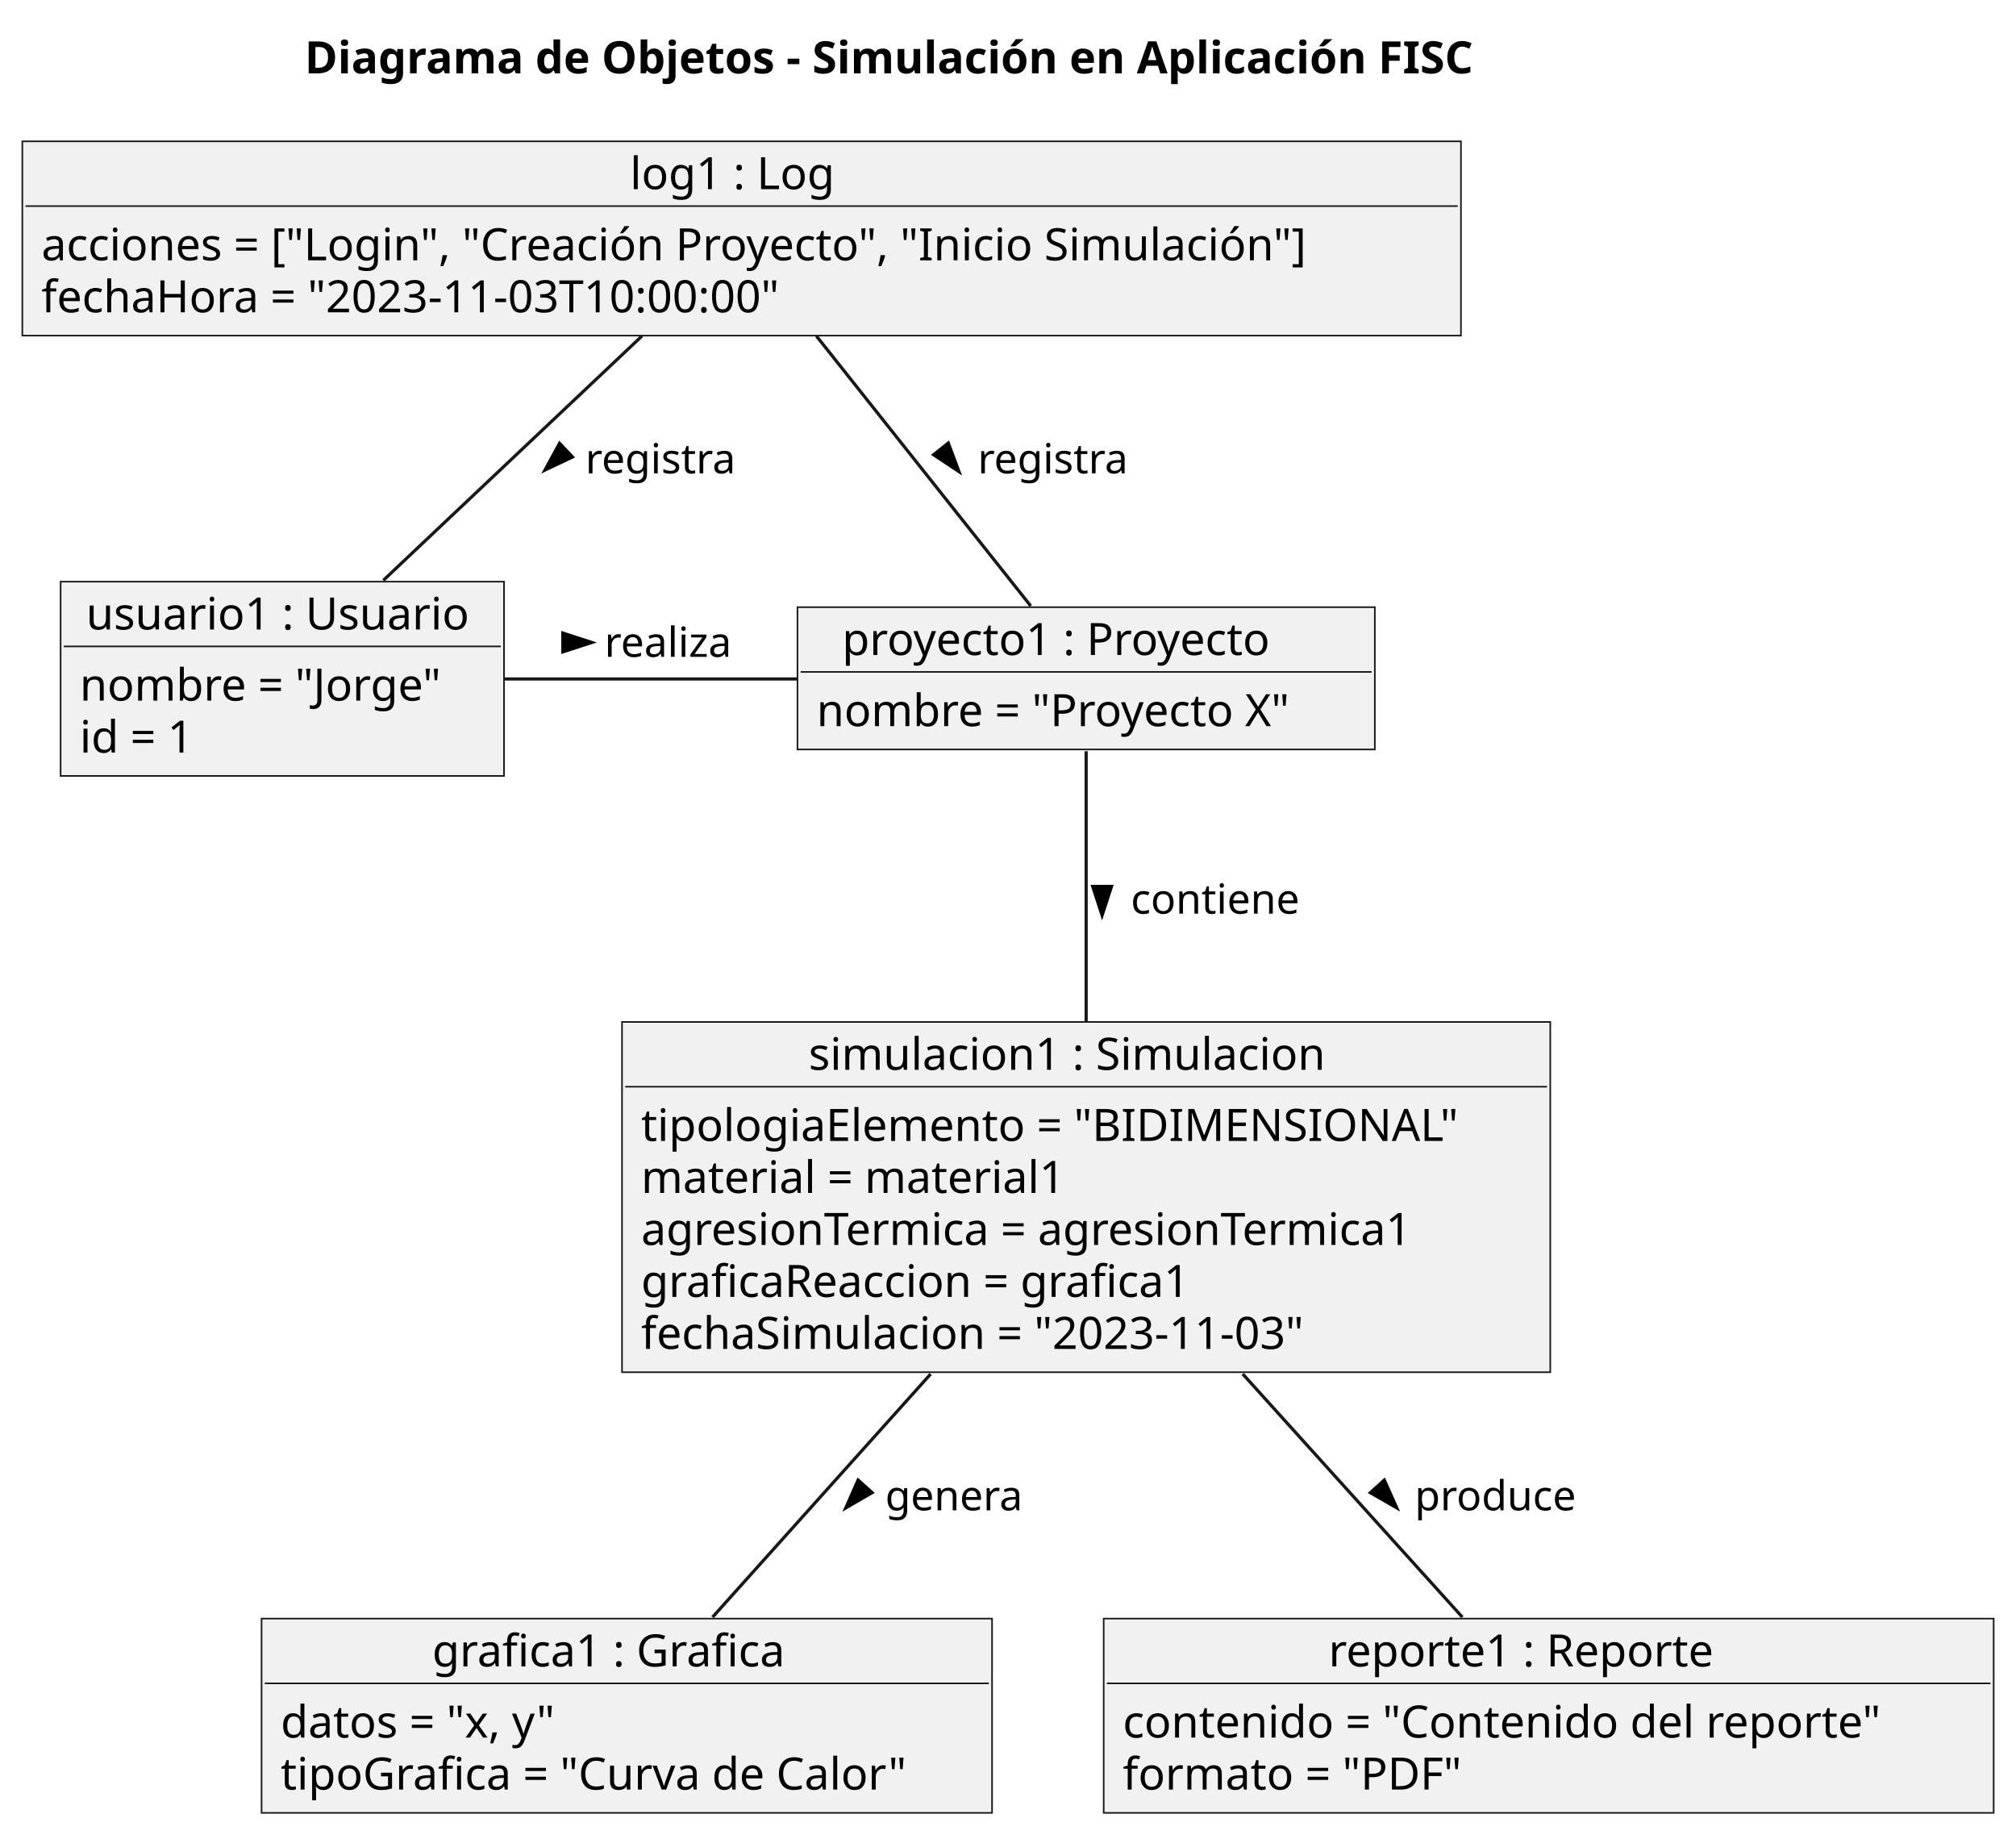
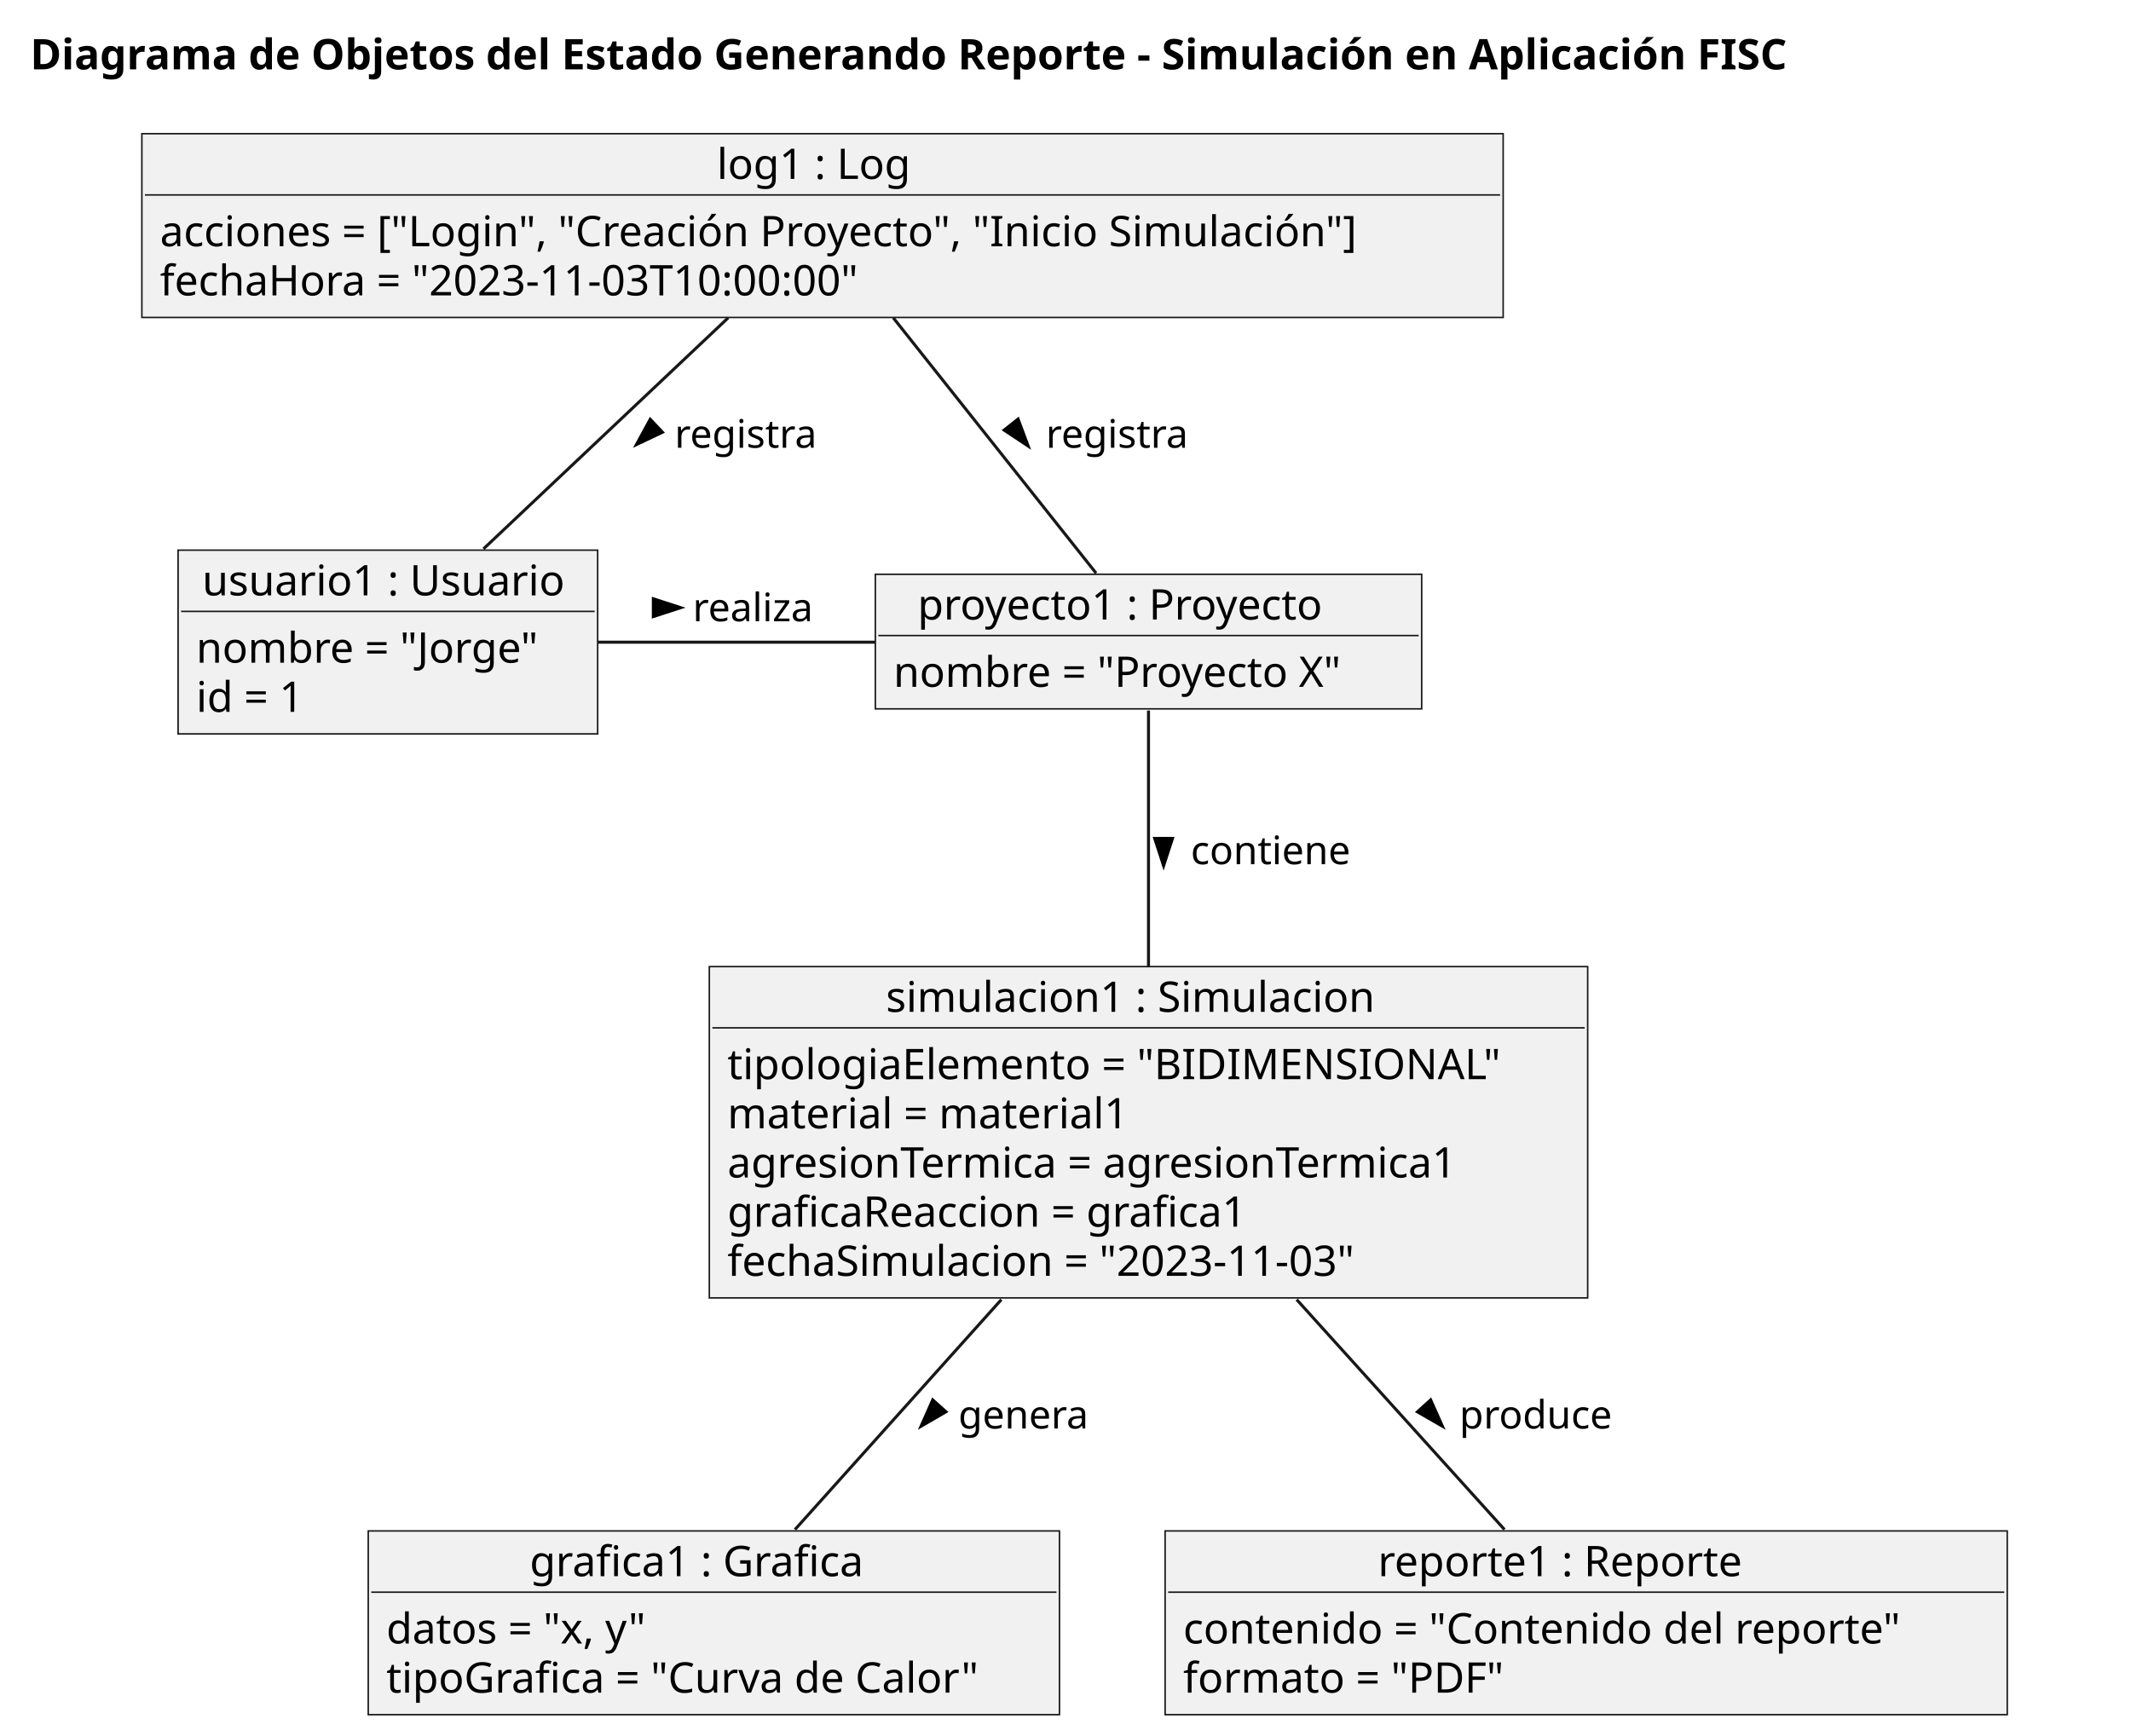
- <svg xmlns="http://www.w3.org/2000/svg" contentStyleType="text/css" height="575px" preserveAspectRatio="none" style="width:632px;height:575px;background:#FFFFFF;" version="1.1" viewBox="0 0 632 575" width="632px" zoomAndPan="magnify">
+ <svg xmlns="http://www.w3.org/2000/svg" contentStyleType="text/css" height="575px" preserveAspectRatio="none" style="width:706px;height:575px;background:#FFFFFF;" version="1.1" viewBox="0 0 706 575" width="706px" zoomAndPan="magnify">
  <defs />
  <g>
-     <text fill="#000000" font-family="sans-serif" font-size="14" font-weight="bold" lengthAdjust="spacing" textLength="427" x="95.5" y="22.995">Diagrama de Objetos - Simulación en Aplicación FISC</text>
+     <text fill="#000000" font-family="sans-serif" font-size="14" font-weight="bold" lengthAdjust="spacing" textLength="678" x="10" y="22.995">Diagrama de Objetos del Estado Generando Reporte - Simulación en Aplicación FISC</text>
    <g id="elem_usuario1">
-       <rect fill="#F1F1F1" height="60.891" style="stroke:#181818;stroke-width:0.5;" width="139" x="19" y="182.297" />
-       <text fill="#000000" font-family="sans-serif" font-size="14" lengthAdjust="spacing" textLength="123" x="27" y="197.292">usuario1 : Usuario</text>
-       <line style="stroke:#181818;stroke-width:0.5;" x1="20" x2="157" y1="202.594" y2="202.594" />
-       <text fill="#000000" font-family="sans-serif" font-size="14" lengthAdjust="spacing" textLength="127" x="25" y="219.589">nombre = "Jorge"</text>
-       <text fill="#000000" font-family="sans-serif" font-size="14" lengthAdjust="spacing" textLength="41" x="25" y="235.886">id = 1</text>
+       <rect fill="#F1F1F1" height="60.891" style="stroke:#181818;stroke-width:0.5;" width="139" x="59" y="182.297" />
+       <text fill="#000000" font-family="sans-serif" font-size="14" lengthAdjust="spacing" textLength="123" x="67" y="197.292">usuario1 : Usuario</text>
+       <line style="stroke:#181818;stroke-width:0.5;" x1="60" x2="197" y1="202.594" y2="202.594" />
+       <text fill="#000000" font-family="sans-serif" font-size="14" lengthAdjust="spacing" textLength="127" x="65" y="219.589">nombre = "Jorge"</text>
+       <text fill="#000000" font-family="sans-serif" font-size="14" lengthAdjust="spacing" textLength="41" x="65" y="235.886">id = 1</text>
    </g>
    <g id="elem_proyecto1">
-       <rect fill="#F1F1F1" height="44.594" style="stroke:#181818;stroke-width:0.5;" width="181" x="250" y="190.297" />
-       <text fill="#000000" font-family="sans-serif" font-size="14" lengthAdjust="spacing" textLength="153" x="264" y="205.292">proyecto1 : Proyecto</text>
-       <line style="stroke:#181818;stroke-width:0.5;" x1="251" x2="430" y1="210.594" y2="210.594" />
-       <text fill="#000000" font-family="sans-serif" font-size="14" lengthAdjust="spacing" textLength="169" x="256" y="227.589">nombre = "Proyecto X"</text>
+       <rect fill="#F1F1F1" height="44.594" style="stroke:#181818;stroke-width:0.5;" width="181" x="290" y="190.297" />
+       <text fill="#000000" font-family="sans-serif" font-size="14" lengthAdjust="spacing" textLength="153" x="304" y="205.292">proyecto1 : Proyecto</text>
+       <line style="stroke:#181818;stroke-width:0.5;" x1="291" x2="470" y1="210.594" y2="210.594" />
+       <text fill="#000000" font-family="sans-serif" font-size="14" lengthAdjust="spacing" textLength="169" x="296" y="227.589">nombre = "Proyecto X"</text>
    </g>
    <g id="elem_simulacion1">
-       <rect fill="#F1F1F1" height="109.781" style="stroke:#181818;stroke-width:0.5;" width="291" x="195" y="320.297" />
-       <text fill="#000000" font-family="sans-serif" font-size="14" lengthAdjust="spacing" textLength="174" x="253.5" y="335.292">simulacion1 : Simulacion</text>
-       <line style="stroke:#181818;stroke-width:0.5;" x1="196" x2="485" y1="340.594" y2="340.594" />
-       <text fill="#000000" font-family="sans-serif" font-size="14" lengthAdjust="spacing" textLength="279" x="201" y="357.589">tipologiaElemento = "BIDIMENSIONAL"</text>
-       <text fill="#000000" font-family="sans-serif" font-size="14" lengthAdjust="spacing" textLength="148" x="201" y="373.886">material = material1</text>
-       <text fill="#000000" font-family="sans-serif" font-size="14" lengthAdjust="spacing" textLength="266" x="201" y="390.183">agresionTermica = agresionTermica1</text>
-       <text fill="#000000" font-family="sans-serif" font-size="14" lengthAdjust="spacing" textLength="191" x="201" y="406.479">graficaReaccion = grafica1</text>
-       <text fill="#000000" font-family="sans-serif" font-size="14" lengthAdjust="spacing" textLength="232" x="201" y="422.776">fechaSimulacion = "2023-11-03"</text>
+       <rect fill="#F1F1F1" height="109.781" style="stroke:#181818;stroke-width:0.5;" width="291" x="235" y="320.297" />
+       <text fill="#000000" font-family="sans-serif" font-size="14" lengthAdjust="spacing" textLength="174" x="293.5" y="335.292">simulacion1 : Simulacion</text>
+       <line style="stroke:#181818;stroke-width:0.5;" x1="236" x2="525" y1="340.594" y2="340.594" />
+       <text fill="#000000" font-family="sans-serif" font-size="14" lengthAdjust="spacing" textLength="279" x="241" y="357.589">tipologiaElemento = "BIDIMENSIONAL"</text>
+       <text fill="#000000" font-family="sans-serif" font-size="14" lengthAdjust="spacing" textLength="148" x="241" y="373.886">material = material1</text>
+       <text fill="#000000" font-family="sans-serif" font-size="14" lengthAdjust="spacing" textLength="266" x="241" y="390.183">agresionTermica = agresionTermica1</text>
+       <text fill="#000000" font-family="sans-serif" font-size="14" lengthAdjust="spacing" textLength="191" x="241" y="406.479">graficaReaccion = grafica1</text>
+       <text fill="#000000" font-family="sans-serif" font-size="14" lengthAdjust="spacing" textLength="232" x="241" y="422.776">fechaSimulacion = "2023-11-03"</text>
    </g>
    <g id="elem_grafica1">
-       <rect fill="#F1F1F1" height="60.891" style="stroke:#181818;stroke-width:0.5;" width="229" x="82" y="507.297" />
-       <text fill="#000000" font-family="sans-serif" font-size="14" lengthAdjust="spacing" textLength="122" x="135.5" y="522.292">grafica1 : Grafica</text>
-       <line style="stroke:#181818;stroke-width:0.5;" x1="83" x2="310" y1="527.594" y2="527.594" />
-       <text fill="#000000" font-family="sans-serif" font-size="14" lengthAdjust="spacing" textLength="97" x="88" y="544.589">datos = "x, y"</text>
-       <text fill="#000000" font-family="sans-serif" font-size="14" lengthAdjust="spacing" textLength="217" x="88" y="560.886">tipoGrafica = "Curva de Calor"</text>
+       <rect fill="#F1F1F1" height="60.891" style="stroke:#181818;stroke-width:0.5;" width="229" x="122" y="507.297" />
+       <text fill="#000000" font-family="sans-serif" font-size="14" lengthAdjust="spacing" textLength="122" x="175.5" y="522.292">grafica1 : Grafica</text>
+       <line style="stroke:#181818;stroke-width:0.5;" x1="123" x2="350" y1="527.594" y2="527.594" />
+       <text fill="#000000" font-family="sans-serif" font-size="14" lengthAdjust="spacing" textLength="97" x="128" y="544.589">datos = "x, y"</text>
+       <text fill="#000000" font-family="sans-serif" font-size="14" lengthAdjust="spacing" textLength="217" x="128" y="560.886">tipoGrafica = "Curva de Calor"</text>
    </g>
    <g id="elem_log1">
-       <rect fill="#F1F1F1" height="60.891" style="stroke:#181818;stroke-width:0.5;" width="451" x="7" y="44.297" />
-       <text fill="#000000" font-family="sans-serif" font-size="14" lengthAdjust="spacing" textLength="70" x="197.5" y="59.292">log1 : Log</text>
-       <line style="stroke:#181818;stroke-width:0.5;" x1="8" x2="457" y1="64.594" y2="64.594" />
-       <text fill="#000000" font-family="sans-serif" font-size="14" lengthAdjust="spacing" textLength="439" x="13" y="81.589">acciones = ["Login", "Creación Proyecto", "Inicio Simulación"]</text>
-       <text fill="#000000" font-family="sans-serif" font-size="14" lengthAdjust="spacing" textLength="261" x="13" y="97.886">fechaHora = "2023-11-03T10:00:00"</text>
+       <rect fill="#F1F1F1" height="60.891" style="stroke:#181818;stroke-width:0.5;" width="451" x="47" y="44.297" />
+       <text fill="#000000" font-family="sans-serif" font-size="14" lengthAdjust="spacing" textLength="70" x="237.5" y="59.292">log1 : Log</text>
+       <line style="stroke:#181818;stroke-width:0.5;" x1="48" x2="497" y1="64.594" y2="64.594" />
+       <text fill="#000000" font-family="sans-serif" font-size="14" lengthAdjust="spacing" textLength="439" x="53" y="81.589">acciones = ["Login", "Creación Proyecto", "Inicio Simulación"]</text>
+       <text fill="#000000" font-family="sans-serif" font-size="14" lengthAdjust="spacing" textLength="261" x="53" y="97.886">fechaHora = "2023-11-03T10:00:00"</text>
    </g>
    <g id="elem_reporte1">
-       <rect fill="#F1F1F1" height="60.891" style="stroke:#181818;stroke-width:0.5;" width="279" x="346" y="507.297" />
-       <text fill="#000000" font-family="sans-serif" font-size="14" lengthAdjust="spacing" textLength="138" x="416.5" y="522.292">reporte1 : Reporte</text>
-       <line style="stroke:#181818;stroke-width:0.5;" x1="347" x2="624" y1="527.594" y2="527.594" />
-       <text fill="#000000" font-family="sans-serif" font-size="14" lengthAdjust="spacing" textLength="267" x="352" y="544.589">contenido = "Contenido del reporte"</text>
-       <text fill="#000000" font-family="sans-serif" font-size="14" lengthAdjust="spacing" textLength="120" x="352" y="560.886">formato = "PDF"</text>
+       <rect fill="#F1F1F1" height="60.891" style="stroke:#181818;stroke-width:0.5;" width="279" x="386" y="507.297" />
+       <text fill="#000000" font-family="sans-serif" font-size="14" lengthAdjust="spacing" textLength="138" x="456.5" y="522.292">reporte1 : Reporte</text>
+       <line style="stroke:#181818;stroke-width:0.5;" x1="387" x2="664" y1="527.594" y2="527.594" />
+       <text fill="#000000" font-family="sans-serif" font-size="14" lengthAdjust="spacing" textLength="267" x="392" y="544.589">contenido = "Contenido del reporte"</text>
+       <text fill="#000000" font-family="sans-serif" font-size="14" lengthAdjust="spacing" textLength="120" x="392" y="560.886">formato = "PDF"</text>
    </g>
    <g id="link_usuario1_proyecto1">
-       <path codeLine="35" d="M158.027,212.797 C186.436,212.797 219.673,212.797 249.941,212.797 " fill="none" id="usuario1-proyecto1" style="stroke:#181818;stroke-width:1.0;" />
-       <polygon fill="#000000" points="185.5,201.363,176.455,198.424,176.455,204.302,185.5,201.363" style="stroke:#000000;stroke-width:1.0;" />
-       <text fill="#000000" font-family="sans-serif" font-size="13" lengthAdjust="spacing" textLength="42" x="189.5" y="205.864">realiza</text>
+       <path codeLine="35" d="M198.027,212.797 C226.436,212.797 259.673,212.797 289.941,212.797 " fill="none" id="usuario1-proyecto1" style="stroke:#181818;stroke-width:1.0;" />
+       <polygon fill="#000000" points="225.5,201.363,216.455,198.424,216.455,204.302,225.5,201.363" style="stroke:#000000;stroke-width:1.0;" />
+       <text fill="#000000" font-family="sans-serif" font-size="13" lengthAdjust="spacing" textLength="42" x="229.5" y="205.864">realiza</text>
    </g>
    <g id="link_proyecto1_simulacion1">
-       <path codeLine="36" d="M340.5,235.443 C340.5,257.091 340.5,291.249 340.5,320.268 " fill="none" id="proyecto1-simulacion1" style="stroke:#181818;stroke-width:1.0;" />
-       <polygon fill="#000000" points="345.5,286.863,348.439,277.818,342.561,277.818,345.5,286.863" style="stroke:#000000;stroke-width:1.0;" />
-       <text fill="#000000" font-family="sans-serif" font-size="13" lengthAdjust="spacing" textLength="55" x="354.5" y="286.364">contiene</text>
+       <path codeLine="36" d="M380.5,235.443 C380.5,257.091 380.5,291.249 380.5,320.268 " fill="none" id="proyecto1-simulacion1" style="stroke:#181818;stroke-width:1.0;" />
+       <polygon fill="#000000" points="385.5,286.863,388.439,277.818,382.561,277.818,385.5,286.863" style="stroke:#000000;stroke-width:1.0;" />
+       <text fill="#000000" font-family="sans-serif" font-size="13" lengthAdjust="spacing" textLength="55" x="394.5" y="286.364">contiene</text>
    </g>
    <g id="link_simulacion1_grafica1">
-       <path codeLine="37" d="M291.748,430.635 C268.902,456.099 242.558,485.462 223.374,506.843 " fill="none" id="simulacion1-grafica1" style="stroke:#181818;stroke-width:1.0;" />
-       <polygon fill="#000000" points="265.161,472.585,273.389,467.815,269.014,463.89,265.161,472.585" style="stroke:#000000;stroke-width:1.0;" />
-       <text fill="#000000" font-family="sans-serif" font-size="13" lengthAdjust="spacing" textLength="45" x="277.5" y="473.364">genera</text>
+       <path codeLine="37" d="M331.748,430.635 C308.902,456.099 282.558,485.462 263.374,506.843 " fill="none" id="simulacion1-grafica1" style="stroke:#181818;stroke-width:1.0;" />
+       <polygon fill="#000000" points="305.161,472.585,313.389,467.815,309.014,463.89,305.161,472.585" style="stroke:#000000;stroke-width:1.0;" />
+       <text fill="#000000" font-family="sans-serif" font-size="13" lengthAdjust="spacing" textLength="45" x="317.5" y="473.364">genera</text>
    </g>
    <g id="link_simulacion1_reporte1">
-       <path codeLine="38" d="M389.59,430.635 C412.595,456.099 439.122,485.462 458.439,506.843 " fill="none" id="simulacion1-reporte1" style="stroke:#181818;stroke-width:1.0;" />
-       <polygon fill="#000000" points="437.852,472.573,433.969,463.892,429.608,467.832,437.852,472.573" style="stroke:#000000;stroke-width:1.0;" />
-       <text fill="#000000" font-family="sans-serif" font-size="13" lengthAdjust="spacing" textLength="52" x="443.5" y="473.364">produce</text>
+       <path codeLine="38" d="M429.59,430.635 C452.595,456.099 479.122,485.462 498.439,506.843 " fill="none" id="simulacion1-reporte1" style="stroke:#181818;stroke-width:1.0;" />
+       <polygon fill="#000000" points="477.852,472.573,473.969,463.892,469.608,467.832,477.852,472.573" style="stroke:#000000;stroke-width:1.0;" />
+       <text fill="#000000" font-family="sans-serif" font-size="13" lengthAdjust="spacing" textLength="52" x="483.5" y="473.364">produce</text>
    </g>
    <g id="link_log1_usuario1">
-       <path codeLine="39" d="M201.254,105.307 C177.266,127.962 144.279,159.117 120.182,181.875 " fill="none" id="log1-usuario1" style="stroke:#181818;stroke-width:1.0;" />
-       <polygon fill="#000000" points="170.865,147.296,179.459,143.222,175.423,138.949,170.865,147.296" style="stroke:#000000;stroke-width:1.0;" />
-       <text fill="#000000" font-family="sans-serif" font-size="13" lengthAdjust="spacing" textLength="49" x="183.5" y="148.364">registra</text>
+       <path codeLine="39" d="M241.254,105.307 C217.266,127.962 184.279,159.117 160.182,181.875 " fill="none" id="log1-usuario1" style="stroke:#181818;stroke-width:1.0;" />
+       <polygon fill="#000000" points="210.865,147.296,219.459,143.222,215.423,138.949,210.865,147.296" style="stroke:#000000;stroke-width:1.0;" />
+       <text fill="#000000" font-family="sans-serif" font-size="13" lengthAdjust="spacing" textLength="49" x="223.5" y="148.364">registra</text>
    </g>
    <g id="link_log1_proyecto1">
-       <path codeLine="40" d="M255.934,105.307 C276.159,130.775 304.913,166.983 323.135,189.93 " fill="none" id="log1-proyecto1" style="stroke:#181818;stroke-width:1.0;" />
-       <polygon fill="#000000" points="300.609,147.779,297.286,138.868,292.683,142.523,300.609,147.779" style="stroke:#000000;stroke-width:1.0;" />
-       <text fill="#000000" font-family="sans-serif" font-size="13" lengthAdjust="spacing" textLength="49" x="306.5" y="148.364">registra</text>
+       <path codeLine="40" d="M295.934,105.307 C316.159,130.775 344.913,166.983 363.135,189.93 " fill="none" id="log1-proyecto1" style="stroke:#181818;stroke-width:1.0;" />
+       <polygon fill="#000000" points="340.609,147.779,337.286,138.868,332.683,142.523,340.609,147.779" style="stroke:#000000;stroke-width:1.0;" />
+       <text fill="#000000" font-family="sans-serif" font-size="13" lengthAdjust="spacing" textLength="49" x="346.5" y="148.364">registra</text>
    </g>
  </g>
</svg>
